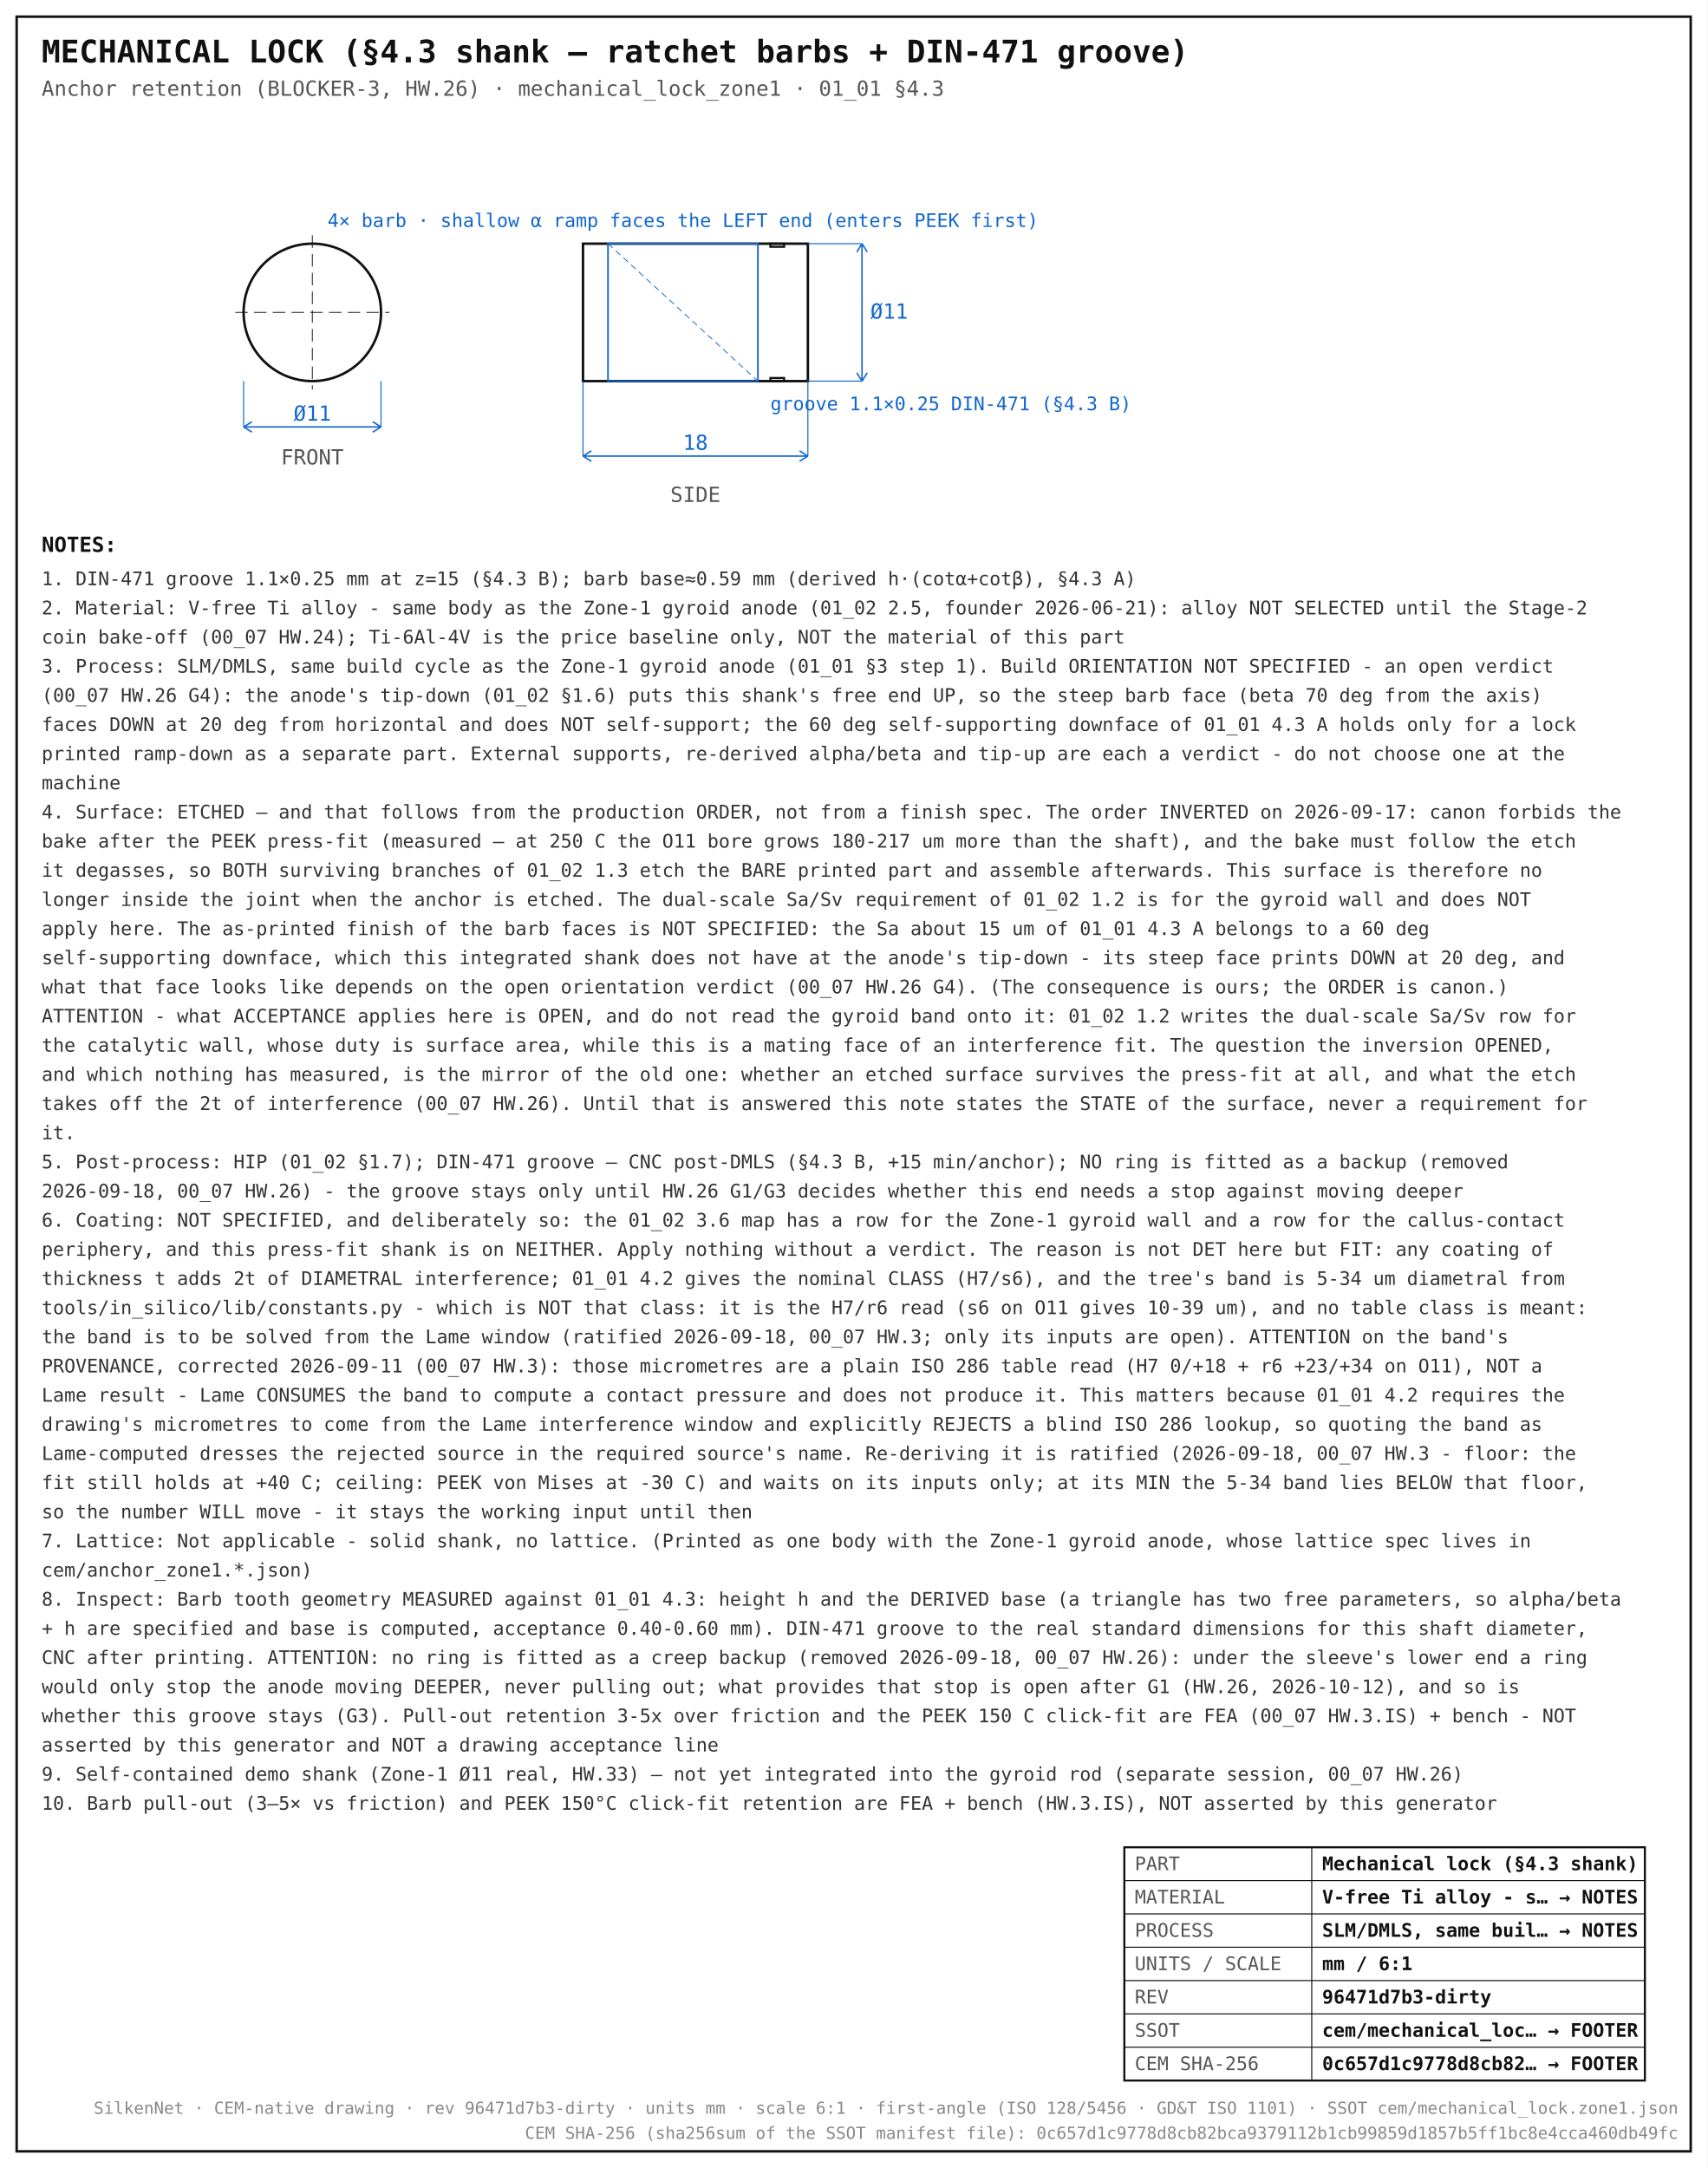
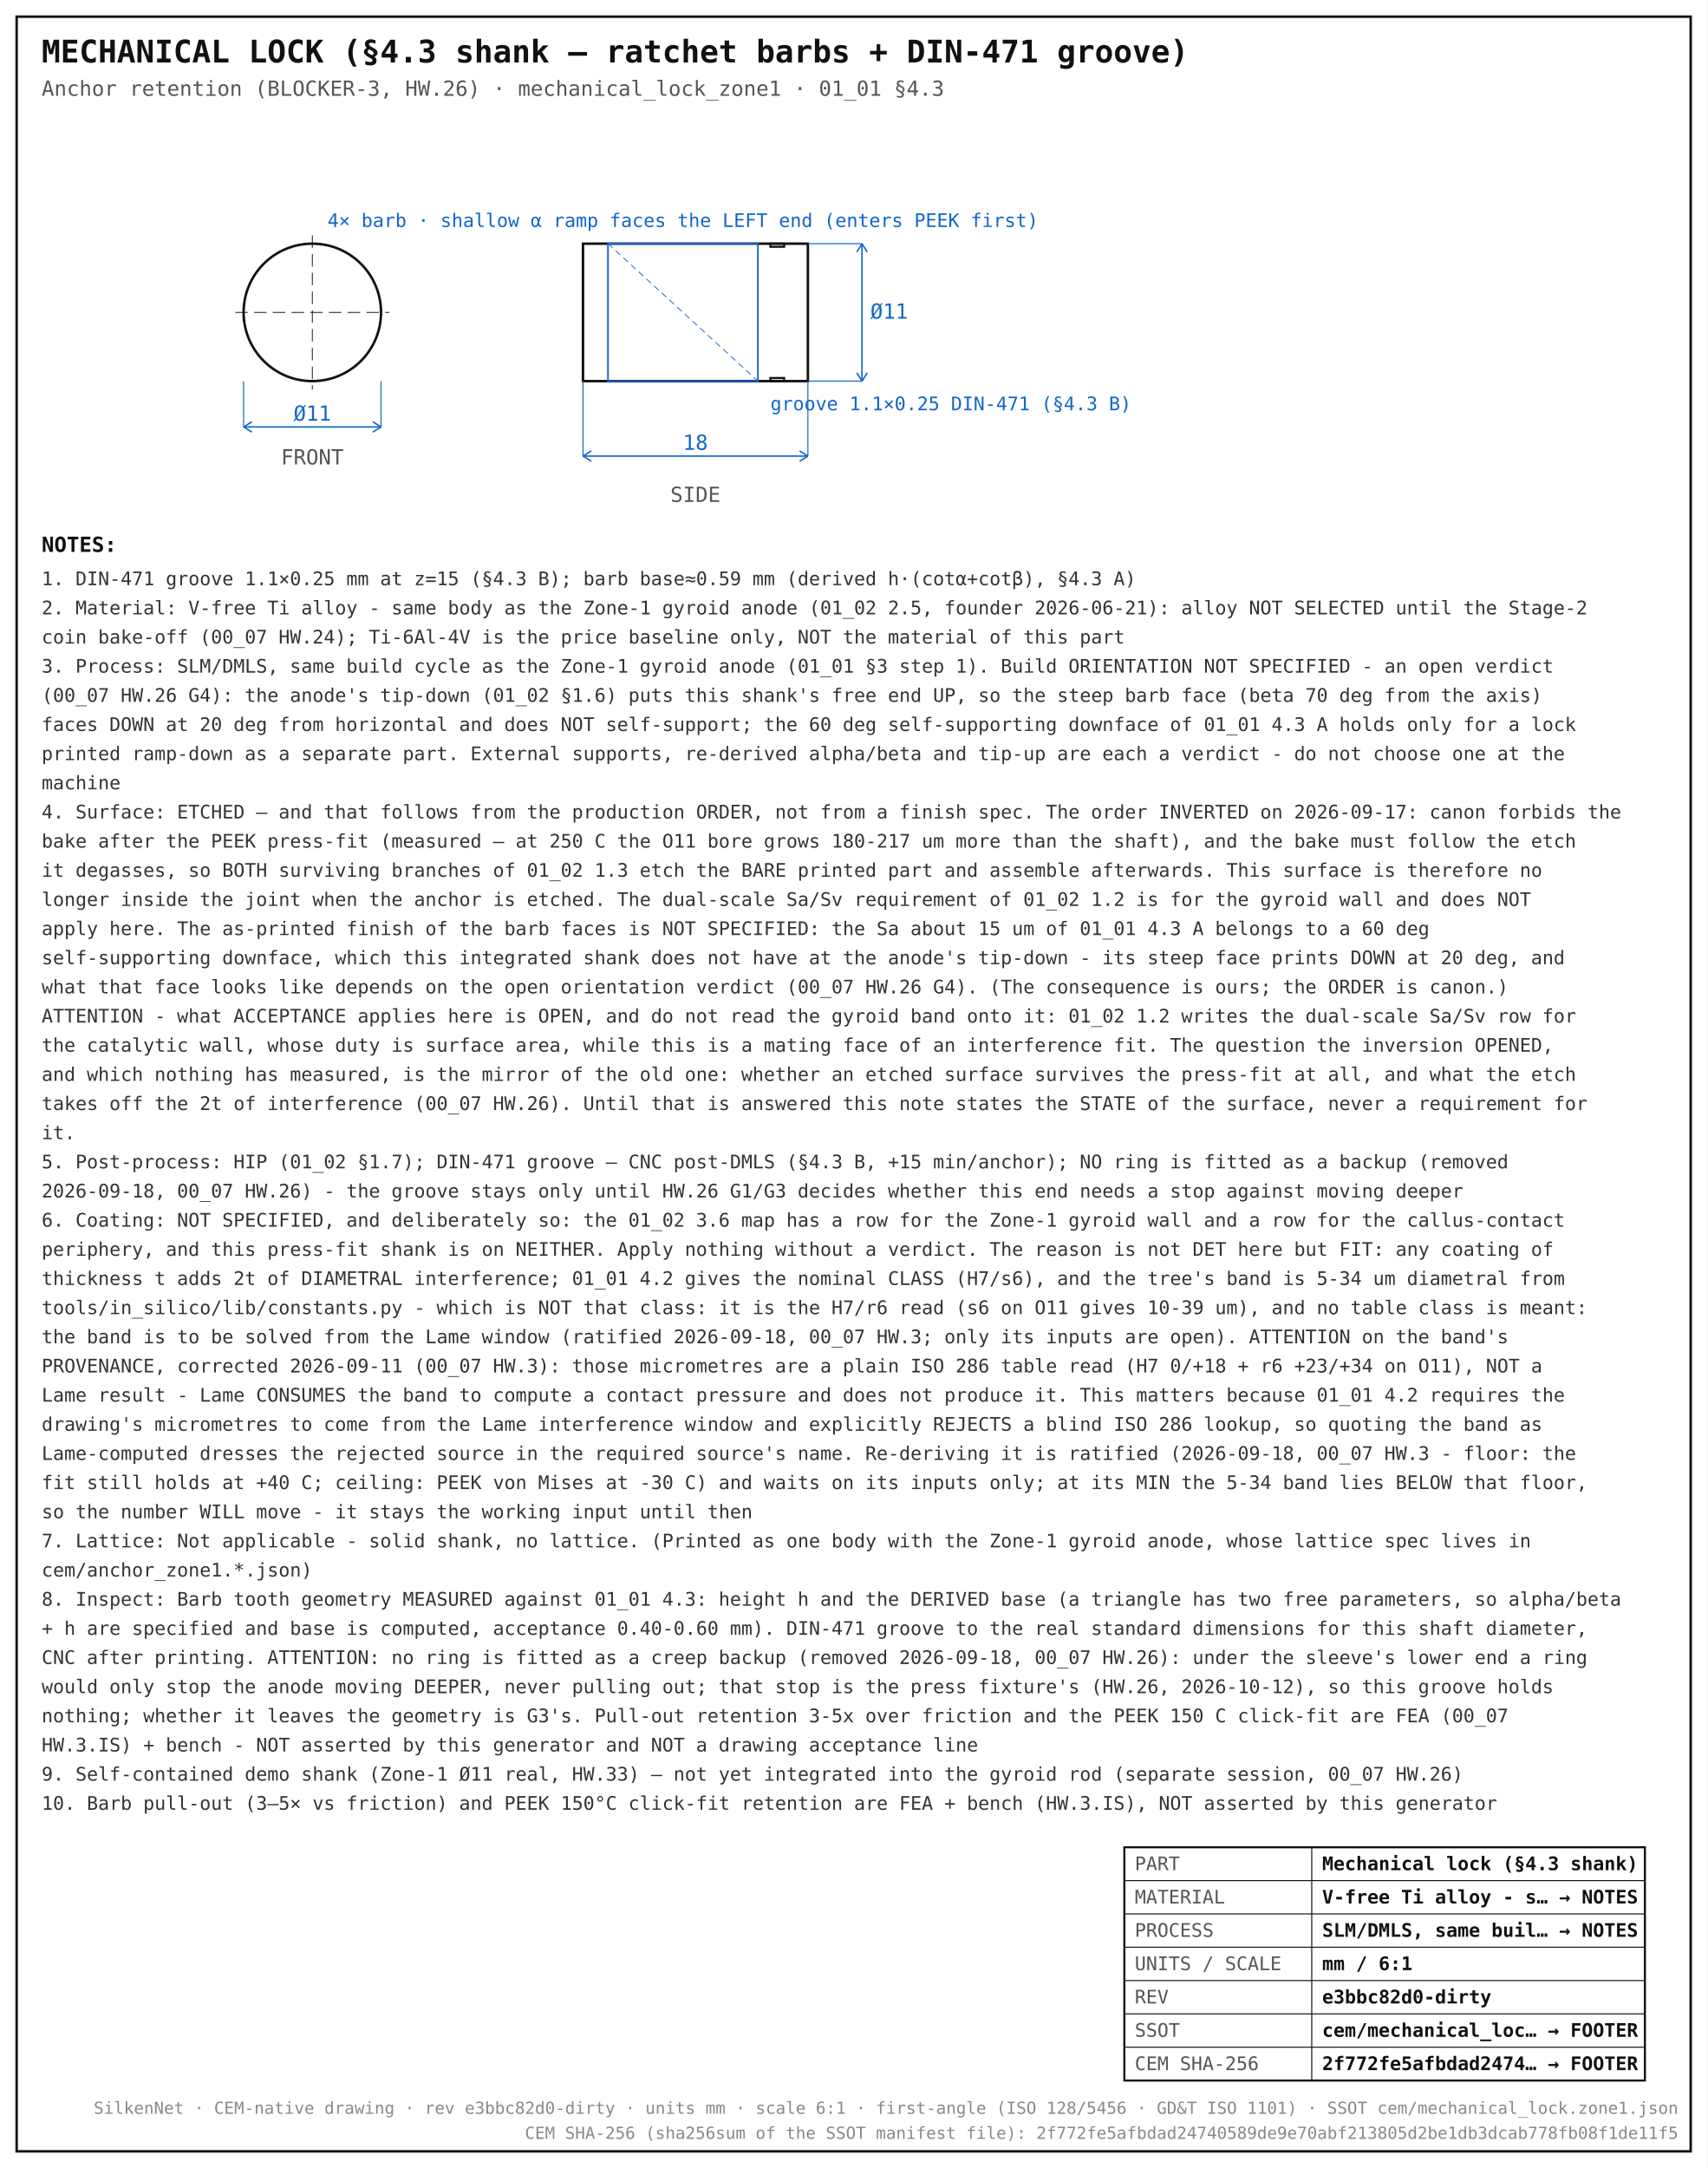
<svg xmlns="http://www.w3.org/2000/svg" width="820" height="1041" viewBox="0 0 820 1041">
  <rect x="0" y="0" width="820" height="1041" fill="white" />
  <rect x="8" y="8" width="804" height="1025" fill="none" stroke="#111" stroke-width="1.2" />
  <text x="20" y="30" font-family="monospace" font-size="15" text-anchor="start" fill="#111" font-weight="bold">MECHANICAL LOCK  (§4.3 shank — ratchet barbs + DIN-471 groove)</text>
  <text x="20" y="46" font-family="monospace" font-size="10" text-anchor="start" fill="#555" font-weight="normal">Anchor retention (BLOCKER-3, HW.26) · mechanical_lock_zone1 · 01_01 §4.3</text>
  <circle cx="150" cy="150" r="33" fill="none" stroke="#111" stroke-width="1.2" />
  <line x1="113" y1="150" x2="187" y2="150" stroke="#111" stroke-width="0.4" stroke-dasharray="6 3" />
  <line x1="150" y1="113" x2="150" y2="187" stroke="#111" stroke-width="0.4" stroke-dasharray="6 3" />
  <text x="150" y="223" font-family="monospace" font-size="10" text-anchor="middle" fill="#555" font-weight="normal">FRONT</text>
  <line x1="117" y1="183" x2="117" y2="205" stroke="#1166cc" stroke-width="0.5" />
  <line x1="183" y1="183" x2="183" y2="205" stroke="#1166cc" stroke-width="0.5" />
  <line x1="117" y1="205" x2="183" y2="205" stroke="#1166cc" stroke-width="0.7" />
  <line x1="117" y1="205" x2="121" y2="202.5" stroke="#1166cc" stroke-width="0.7" />
  <line x1="117" y1="205" x2="121" y2="207.5" stroke="#1166cc" stroke-width="0.7" />
  <line x1="183" y1="205" x2="179" y2="202.5" stroke="#1166cc" stroke-width="0.7" />
  <line x1="183" y1="205" x2="179" y2="207.5" stroke="#1166cc" stroke-width="0.7" />
  <text x="150" y="202" font-family="monospace" font-size="10" text-anchor="middle" fill="#1166cc" font-weight="normal">Ø11</text>
  <rect x="280" y="117" width="108" height="66" fill="none" stroke="#111" stroke-width="1.2" />
  <rect x="292" y="117" width="72" height="66" fill="none" stroke="#1166cc" stroke-width="0.8" />
  <line x1="292" y1="117" x2="364" y2="183" stroke="#1166cc" stroke-width="0.4" stroke-dasharray="3 2" />
  <text x="328" y="109" font-family="monospace" font-size="9" text-anchor="middle" fill="#1166cc" font-weight="normal">4× barb · shallow α ramp faces the LEFT end (enters PEEK first)</text>
  <rect x="370" y="117" width="6.6" height="1.5" fill="none" stroke="#111" stroke-width="1" />
  <rect x="370" y="181.5" width="6.6" height="1.5" fill="none" stroke="#111" stroke-width="1" />
  <text x="370" y="197" font-family="monospace" font-size="9" text-anchor="start" fill="#1166cc" font-weight="normal">groove 1.1×0.25 DIN-471 (§4.3 B)</text>
  <text x="334" y="241" font-family="monospace" font-size="10" text-anchor="middle" fill="#555" font-weight="normal">SIDE</text>
  <line x1="280" y1="183" x2="280" y2="219" stroke="#1166cc" stroke-width="0.5" />
  <line x1="388" y1="183" x2="388" y2="219" stroke="#1166cc" stroke-width="0.5" />
  <line x1="280" y1="219" x2="388" y2="219" stroke="#1166cc" stroke-width="0.7" />
  <line x1="280" y1="219" x2="284" y2="216.5" stroke="#1166cc" stroke-width="0.7" />
  <line x1="280" y1="219" x2="284" y2="221.5" stroke="#1166cc" stroke-width="0.7" />
  <line x1="388" y1="219" x2="384" y2="216.5" stroke="#1166cc" stroke-width="0.7" />
  <line x1="388" y1="219" x2="384" y2="221.5" stroke="#1166cc" stroke-width="0.7" />
  <text x="334" y="216" font-family="monospace" font-size="10" text-anchor="middle" fill="#1166cc" font-weight="normal">18</text>
  <line x1="388" y1="117" x2="414" y2="117" stroke="#1166cc" stroke-width="0.5" />
  <line x1="388" y1="183" x2="414" y2="183" stroke="#1166cc" stroke-width="0.5" />
  <line x1="414" y1="117" x2="414" y2="183" stroke="#1166cc" stroke-width="0.7" />
  <line x1="414" y1="117" x2="411.5" y2="121" stroke="#1166cc" stroke-width="0.7" />
  <line x1="414" y1="117" x2="416.5" y2="121" stroke="#1166cc" stroke-width="0.7" />
  <line x1="414" y1="183" x2="411.5" y2="179" stroke="#1166cc" stroke-width="0.7" />
  <line x1="414" y1="183" x2="416.5" y2="179" stroke="#1166cc" stroke-width="0.7" />
  <text x="418" y="153" font-family="monospace" font-size="10" text-anchor="start" fill="#1166cc" font-weight="normal">Ø11</text>
  <text x="20" y="265" font-family="monospace" font-size="10" text-anchor="start" fill="#111" font-weight="bold">NOTES:</text>
  <text x="20" y="281" font-family="monospace" font-size="9" text-anchor="start" fill="#333" font-weight="normal">1. DIN-471 groove 1.1×0.25 mm at z=15 (§4.3 B); barb base≈0.59 mm (derived h·(cotα+cotβ), §4.3 A)</text>
  <text x="20" y="295" font-family="monospace" font-size="9" text-anchor="start" fill="#333" font-weight="normal">2. Material: V-free Ti alloy - same body as the Zone-1 gyroid anode (01_02 2.5, founder 2026-06-21): alloy NOT SELECTED until the Stage-2</text>
  <text x="20" y="309" font-family="monospace" font-size="9" text-anchor="start" fill="#333" font-weight="normal">   coin bake-off (00_07 HW.24); Ti-6Al-4V is the price baseline only, NOT the material of this part</text>
  <text x="20" y="323" font-family="monospace" font-size="9" text-anchor="start" fill="#333" font-weight="normal">3. Process: SLM/DMLS, same build cycle as the Zone-1 gyroid anode (01_01 §3 step 1). Build ORIENTATION NOT SPECIFIED - an open verdict</text>
  <text x="20" y="337" font-family="monospace" font-size="9" text-anchor="start" fill="#333" font-weight="normal">   (00_07 HW.26 G4): the anode's tip-down (01_02 §1.6) puts this shank's free end UP, so the steep barb face (beta 70 deg from the axis)</text>
  <text x="20" y="351" font-family="monospace" font-size="9" text-anchor="start" fill="#333" font-weight="normal">   faces DOWN at 20 deg from horizontal and does NOT self-support; the 60 deg self-supporting downface of 01_01 4.3 A holds only for a lock</text>
  <text x="20" y="365" font-family="monospace" font-size="9" text-anchor="start" fill="#333" font-weight="normal">   printed ramp-down as a separate part. External supports, re-derived alpha/beta and tip-up are each a verdict - do not choose one at the</text>
  <text x="20" y="379" font-family="monospace" font-size="9" text-anchor="start" fill="#333" font-weight="normal">   machine</text>
  <text x="20" y="393" font-family="monospace" font-size="9" text-anchor="start" fill="#333" font-weight="normal">4. Surface: ETCHED — and that follows from the production ORDER, not from a finish spec. The order INVERTED on 2026-09-17: canon forbids the</text>
  <text x="20" y="407" font-family="monospace" font-size="9" text-anchor="start" fill="#333" font-weight="normal">   bake after the PEEK press-fit (measured — at 250 C the O11 bore grows 180-217 um more than the shaft), and the bake must follow the etch</text>
  <text x="20" y="421" font-family="monospace" font-size="9" text-anchor="start" fill="#333" font-weight="normal">   it degasses, so BOTH surviving branches of 01_02 1.3 etch the BARE printed part and assemble afterwards. This surface is therefore no</text>
  <text x="20" y="435" font-family="monospace" font-size="9" text-anchor="start" fill="#333" font-weight="normal">   longer inside the joint when the anchor is etched. The dual-scale Sa/Sv requirement of 01_02 1.2 is for the gyroid wall and does NOT</text>
  <text x="20" y="449" font-family="monospace" font-size="9" text-anchor="start" fill="#333" font-weight="normal">   apply here. The as-printed finish of the barb faces is NOT SPECIFIED: the Sa about 15 um of 01_01 4.3 A belongs to a 60 deg</text>
  <text x="20" y="463" font-family="monospace" font-size="9" text-anchor="start" fill="#333" font-weight="normal">   self-supporting downface, which this integrated shank does not have at the anode's tip-down - its steep face prints DOWN at 20 deg, and</text>
  <text x="20" y="477" font-family="monospace" font-size="9" text-anchor="start" fill="#333" font-weight="normal">   what that face looks like depends on the open orientation verdict (00_07 HW.26 G4). (The consequence is ours; the ORDER is canon.)</text>
  <text x="20" y="491" font-family="monospace" font-size="9" text-anchor="start" fill="#333" font-weight="normal">   ATTENTION - what ACCEPTANCE applies here is OPEN, and do not read the gyroid band onto it: 01_02 1.2 writes the dual-scale Sa/Sv row for</text>
  <text x="20" y="505" font-family="monospace" font-size="9" text-anchor="start" fill="#333" font-weight="normal">   the catalytic wall, whose duty is surface area, while this is a mating face of an interference fit. The question the inversion OPENED,</text>
  <text x="20" y="519" font-family="monospace" font-size="9" text-anchor="start" fill="#333" font-weight="normal">   and which nothing has measured, is the mirror of the old one: whether an etched surface survives the press-fit at all, and what the etch</text>
  <text x="20" y="533" font-family="monospace" font-size="9" text-anchor="start" fill="#333" font-weight="normal">   takes off the 2t of interference (00_07 HW.26). Until that is answered this note states the STATE of the surface, never a requirement for</text>
  <text x="20" y="547" font-family="monospace" font-size="9" text-anchor="start" fill="#333" font-weight="normal">   it.</text>
  <text x="20" y="561" font-family="monospace" font-size="9" text-anchor="start" fill="#333" font-weight="normal">5. Post-process: HIP (01_02 §1.7); DIN-471 groove — CNC post-DMLS (§4.3 B, +15 min/anchor); NO ring is fitted as a backup (removed</text>
  <text x="20" y="575" font-family="monospace" font-size="9" text-anchor="start" fill="#333" font-weight="normal">   2026-09-18, 00_07 HW.26) - the groove stays only until HW.26 G1/G3 decides whether this end needs a stop against moving deeper</text>
  <text x="20" y="589" font-family="monospace" font-size="9" text-anchor="start" fill="#333" font-weight="normal">6. Coating: NOT SPECIFIED, and deliberately so: the 01_02 3.6 map has a row for the Zone-1 gyroid wall and a row for the callus-contact</text>
  <text x="20" y="603" font-family="monospace" font-size="9" text-anchor="start" fill="#333" font-weight="normal">   periphery, and this press-fit shank is on NEITHER. Apply nothing without a verdict. The reason is not DET here but FIT: any coating of</text>
  <text x="20" y="617" font-family="monospace" font-size="9" text-anchor="start" fill="#333" font-weight="normal">   thickness t adds 2t of DIAMETRAL interference; 01_01 4.2 gives the nominal CLASS (H7/s6), and the tree's band is 5-34 um diametral from</text>
  <text x="20" y="631" font-family="monospace" font-size="9" text-anchor="start" fill="#333" font-weight="normal">   tools/in_silico/lib/constants.py - which is NOT that class: it is the H7/r6 read (s6 on O11 gives 10-39 um), and no table class is meant:</text>
  <text x="20" y="645" font-family="monospace" font-size="9" text-anchor="start" fill="#333" font-weight="normal">   the band is to be solved from the Lame window (ratified 2026-09-18, 00_07 HW.3; only its inputs are open). ATTENTION on the band's</text>
  <text x="20" y="659" font-family="monospace" font-size="9" text-anchor="start" fill="#333" font-weight="normal">   PROVENANCE, corrected 2026-09-11 (00_07 HW.3): those micrometres are a plain ISO 286 table read (H7 0/+18 + r6 +23/+34 on O11), NOT a</text>
  <text x="20" y="673" font-family="monospace" font-size="9" text-anchor="start" fill="#333" font-weight="normal">   Lame result - Lame CONSUMES the band to compute a contact pressure and does not produce it. This matters because 01_01 4.2 requires the</text>
  <text x="20" y="687" font-family="monospace" font-size="9" text-anchor="start" fill="#333" font-weight="normal">   drawing's micrometres to come from the Lame interference window and explicitly REJECTS a blind ISO 286 lookup, so quoting the band as</text>
  <text x="20" y="701" font-family="monospace" font-size="9" text-anchor="start" fill="#333" font-weight="normal">   Lame-computed dresses the rejected source in the required source's name. Re-deriving it is ratified (2026-09-18, 00_07 HW.3 - floor: the</text>
  <text x="20" y="715" font-family="monospace" font-size="9" text-anchor="start" fill="#333" font-weight="normal">   fit still holds at +40 C; ceiling: PEEK von Mises at -30 C) and waits on its inputs only; at its MIN the 5-34 band lies BELOW that floor,</text>
  <text x="20" y="729" font-family="monospace" font-size="9" text-anchor="start" fill="#333" font-weight="normal">   so the number WILL move - it stays the working input until then</text>
  <text x="20" y="743" font-family="monospace" font-size="9" text-anchor="start" fill="#333" font-weight="normal">7. Lattice: Not applicable - solid shank, no lattice. (Printed as one body with the Zone-1 gyroid anode, whose lattice spec lives in</text>
  <text x="20" y="757" font-family="monospace" font-size="9" text-anchor="start" fill="#333" font-weight="normal">   cem/anchor_zone1.*.json)</text>
  <text x="20" y="771" font-family="monospace" font-size="9" text-anchor="start" fill="#333" font-weight="normal">8. Inspect: Barb tooth geometry MEASURED against 01_01 4.3: height h and the DERIVED base (a triangle has two free parameters, so alpha/beta</text>
  <text x="20" y="785" font-family="monospace" font-size="9" text-anchor="start" fill="#333" font-weight="normal">   + h are specified and base is computed, acceptance 0.40-0.60 mm). DIN-471 groove to the real standard dimensions for this shaft diameter,</text>
  <text x="20" y="799" font-family="monospace" font-size="9" text-anchor="start" fill="#333" font-weight="normal">   CNC after printing. ATTENTION: no ring is fitted as a creep backup (removed 2026-09-18, 00_07 HW.26): under the sleeve's lower end a ring</text>
-   <text x="20" y="813" font-family="monospace" font-size="9" text-anchor="start" fill="#333" font-weight="normal">   would only stop the anode moving DEEPER, never pulling out; what provides that stop is open after G1 (HW.26, 2026-10-12), and so is</text>
-   <text x="20" y="827" font-family="monospace" font-size="9" text-anchor="start" fill="#333" font-weight="normal">   whether this groove stays (G3). Pull-out retention 3-5x over friction and the PEEK 150 C click-fit are FEA (00_07 HW.3.IS) + bench - NOT</text>
-   <text x="20" y="841" font-family="monospace" font-size="9" text-anchor="start" fill="#333" font-weight="normal">   asserted by this generator and NOT a drawing acceptance line</text>
+   <text x="20" y="813" font-family="monospace" font-size="9" text-anchor="start" fill="#333" font-weight="normal">   would only stop the anode moving DEEPER, never pulling out; that stop is the press fixture's (HW.26, 2026-10-12), so this groove holds</text>
+   <text x="20" y="827" font-family="monospace" font-size="9" text-anchor="start" fill="#333" font-weight="normal">   nothing; whether it leaves the geometry is G3's. Pull-out retention 3-5x over friction and the PEEK 150 C click-fit are FEA (00_07</text>
+   <text x="20" y="841" font-family="monospace" font-size="9" text-anchor="start" fill="#333" font-weight="normal">   HW.3.IS) + bench - NOT asserted by this generator and NOT a drawing acceptance line</text>
  <text x="20" y="855" font-family="monospace" font-size="9" text-anchor="start" fill="#333" font-weight="normal">9. Self-contained demo shank (Zone-1 Ø11 real, HW.33) — not yet integrated into the gyroid rod (separate session, 00_07 HW.26)</text>
  <text x="20" y="869" font-family="monospace" font-size="9" text-anchor="start" fill="#333" font-weight="normal">10. Barb pull-out (3–5× vs friction) and PEEK 150°C click-fit retention are FEA + bench (HW.3.IS), NOT asserted by this generator</text>
  <rect x="540" y="887" width="250" height="112" fill="none" stroke="#111" stroke-width="1" />
  <line x1="630" y1="887" x2="630" y2="903" stroke="#111" stroke-width="0.5" />
  <text x="545" y="898" font-family="monospace" font-size="9" text-anchor="start" fill="#555" font-weight="normal">PART</text>
  <text x="635" y="898" font-family="monospace" font-size="9" text-anchor="start" fill="#111" font-weight="bold">Mechanical lock (§4.3 shank)</text>
  <line x1="540" y1="903" x2="790" y2="903" stroke="#111" stroke-width="0.5" />
  <line x1="630" y1="903" x2="630" y2="919" stroke="#111" stroke-width="0.5" />
  <text x="545" y="914" font-family="monospace" font-size="9" text-anchor="start" fill="#555" font-weight="normal">MATERIAL</text>
  <text x="635" y="914" font-family="monospace" font-size="9" text-anchor="start" fill="#111" font-weight="bold">V-free Ti alloy - s… → NOTES</text>
  <line x1="540" y1="919" x2="790" y2="919" stroke="#111" stroke-width="0.5" />
  <line x1="630" y1="919" x2="630" y2="935" stroke="#111" stroke-width="0.5" />
  <text x="545" y="930" font-family="monospace" font-size="9" text-anchor="start" fill="#555" font-weight="normal">PROCESS</text>
  <text x="635" y="930" font-family="monospace" font-size="9" text-anchor="start" fill="#111" font-weight="bold">SLM/DMLS, same buil… → NOTES</text>
  <line x1="540" y1="935" x2="790" y2="935" stroke="#111" stroke-width="0.5" />
  <line x1="630" y1="935" x2="630" y2="951" stroke="#111" stroke-width="0.5" />
  <text x="545" y="946" font-family="monospace" font-size="9" text-anchor="start" fill="#555" font-weight="normal">UNITS / SCALE</text>
  <text x="635" y="946" font-family="monospace" font-size="9" text-anchor="start" fill="#111" font-weight="bold">mm / 6:1</text>
  <line x1="540" y1="951" x2="790" y2="951" stroke="#111" stroke-width="0.5" />
  <line x1="630" y1="951" x2="630" y2="967" stroke="#111" stroke-width="0.5" />
  <text x="545" y="962" font-family="monospace" font-size="9" text-anchor="start" fill="#555" font-weight="normal">REV</text>
-   <text x="635" y="962" font-family="monospace" font-size="9" text-anchor="start" fill="#111" font-weight="bold">96471d7b3-dirty</text>
+   <text x="635" y="962" font-family="monospace" font-size="9" text-anchor="start" fill="#111" font-weight="bold">e3bbc82d0-dirty</text>
  <line x1="540" y1="967" x2="790" y2="967" stroke="#111" stroke-width="0.5" />
  <line x1="630" y1="967" x2="630" y2="983" stroke="#111" stroke-width="0.5" />
  <text x="545" y="978" font-family="monospace" font-size="9" text-anchor="start" fill="#555" font-weight="normal">SSOT</text>
  <text x="635" y="978" font-family="monospace" font-size="9" text-anchor="start" fill="#111" font-weight="bold">cem/mechanical_loc… → FOOTER</text>
  <line x1="540" y1="983" x2="790" y2="983" stroke="#111" stroke-width="0.5" />
  <line x1="630" y1="983" x2="630" y2="999" stroke="#111" stroke-width="0.5" />
  <text x="545" y="994" font-family="monospace" font-size="9" text-anchor="start" fill="#555" font-weight="normal">CEM SHA-256</text>
-   <text x="635" y="994" font-family="monospace" font-size="9" text-anchor="start" fill="#111" font-weight="bold">0c657d1c9778d8cb82… → FOOTER</text>
-   <text x="806" y="1015" font-family="monospace" font-size="8" text-anchor="end" fill="#888" font-weight="normal">SilkenNet · CEM-native drawing · rev 96471d7b3-dirty · units mm · scale 6:1 · first-angle (ISO 128/5456 · GD&amp;T ISO 1101) · SSOT cem/mechanical_lock.zone1.json</text>
-   <text x="806" y="1027" font-family="monospace" font-size="8" text-anchor="end" fill="#888" font-weight="normal">CEM SHA-256 (sha256sum of the SSOT manifest file): 0c657d1c9778d8cb82bca9379112b1cb99859d1857b5ff1bc8e4cca460db49fc</text>
+   <text x="635" y="994" font-family="monospace" font-size="9" text-anchor="start" fill="#111" font-weight="bold">2f772fe5afbdad2474… → FOOTER</text>
+   <text x="806" y="1015" font-family="monospace" font-size="8" text-anchor="end" fill="#888" font-weight="normal">SilkenNet · CEM-native drawing · rev e3bbc82d0-dirty · units mm · scale 6:1 · first-angle (ISO 128/5456 · GD&amp;T ISO 1101) · SSOT cem/mechanical_lock.zone1.json</text>
+   <text x="806" y="1027" font-family="monospace" font-size="8" text-anchor="end" fill="#888" font-weight="normal">CEM SHA-256 (sha256sum of the SSOT manifest file): 2f772fe5afbdad24740589de9e70abf213805d2be1db3dcab778fb08f1de11f5</text>
</svg>
